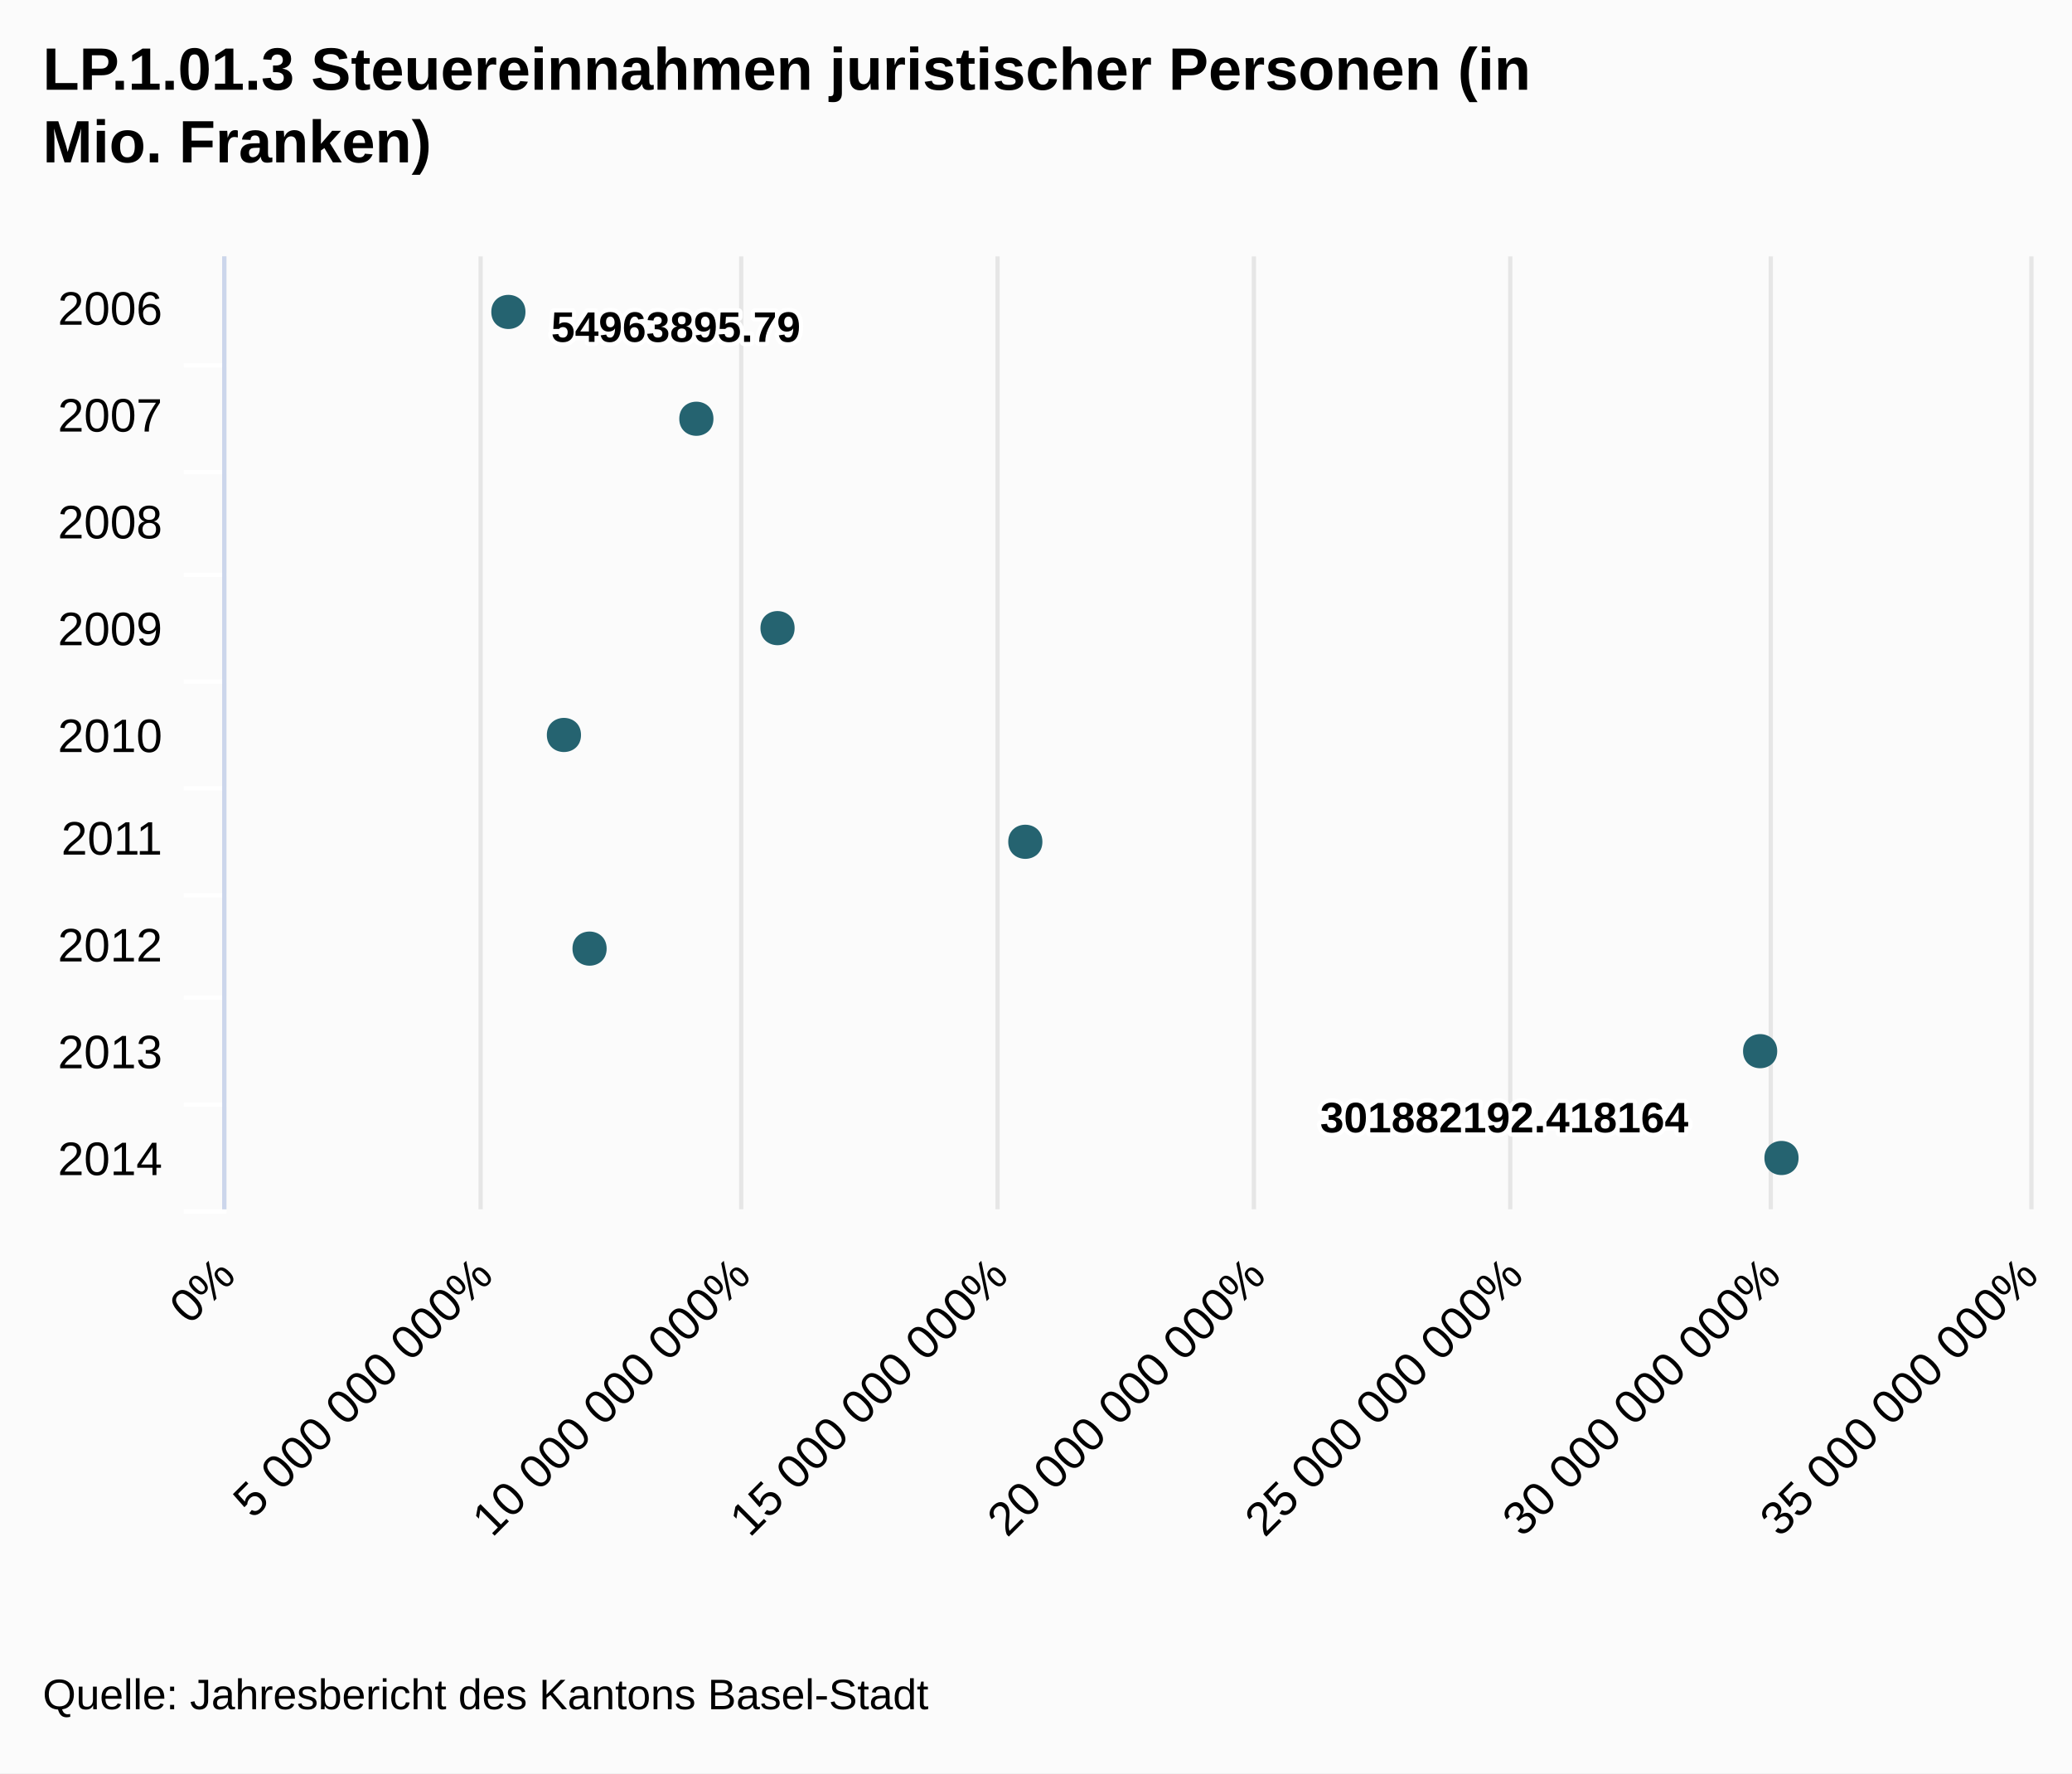
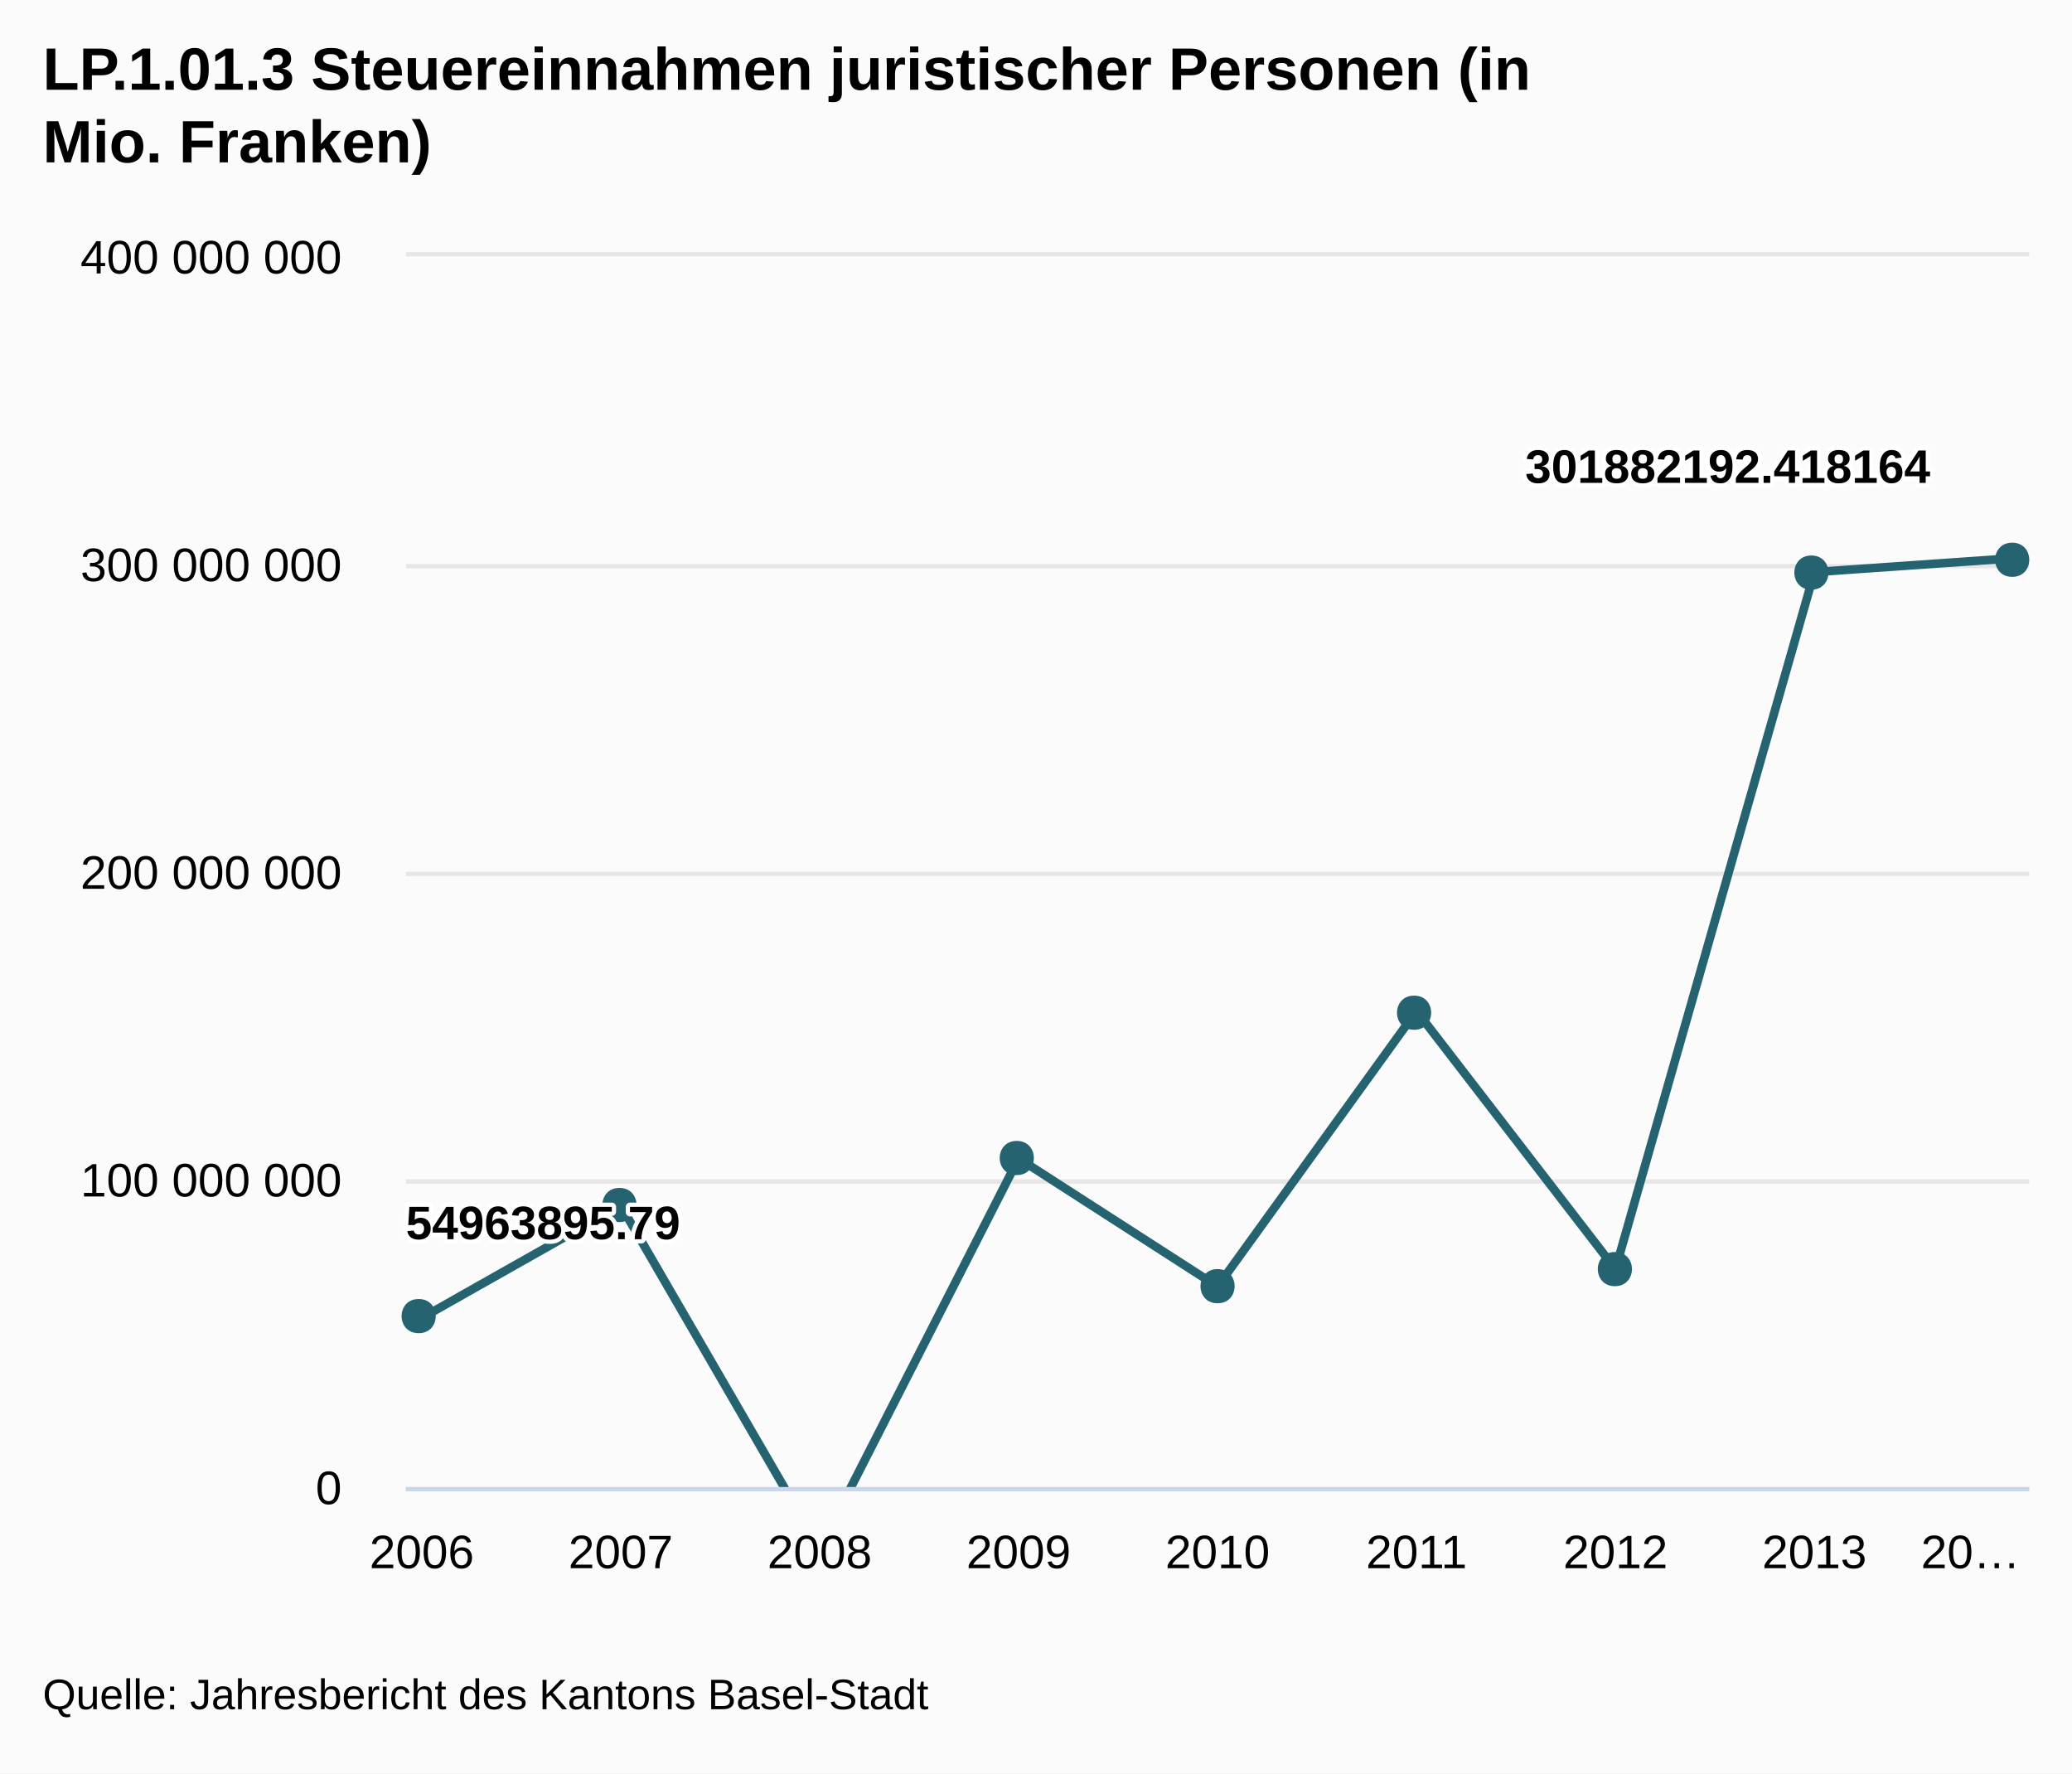
<svg xmlns="http://www.w3.org/2000/svg" class="highcharts-root" viewBox="0 0 485 415" font-family="Arial" font-size="12">
+   <defs>
+     <clipPath id="a">
+       <path fill="none" d="M0 0h380v288H0z" />
+     </clipPath>
+   </defs>
  <rect fill="#fbfbfb" class="highcharts-background" width="485" height="415" rx="0" ry="0" />
-   <path fill="none" class="highcharts-plot-background" d="M53 60h422v223H53z" />
+   <path fill="none" class="highcharts-plot-background" d="M95 60h380v288H95z" />
  <g class="highcharts-grid highcharts-xaxis-grid">
-     <path fill="none" class="highcharts-grid-line" d="M53 85.5h422m-422 25h422m-422 24h422m-422 25h422m-422 25h422m-422 25h422m-422 24h422m-422 25h422m-422 25h422" />
+     <path fill="none" class="highcharts-grid-line" d="M98.5 60v288m46-288v288m47-288v288m46-288v288m47-288v288m47-288v288m46-288v288m47-288v288m46-288v288" />
  </g>
  <g class="highcharts-grid highcharts-yaxis-grid">
-     <path fill="none" stroke="#e6e6e6" class="highcharts-grid-line" d="M52.5 60v223m60-223v223m61-223v223m60-223v223m60-223v223m60-223v223m61-223v223m61-223v223" />
+     <path fill="none" stroke="#e6e6e6" class="highcharts-grid-line" d="M95 348.5h380m-380-72h380m-380-72h380m-380-72h380m-380-73h380" />
  </g>
-   <path fill="none" class="highcharts-plot-border" d="M53 60h422v223H53z" />
+   <path fill="none" class="highcharts-plot-border" d="M95 60h380v288H95z" />
  <g class="highcharts-axis highcharts-xaxis">
-     <path fill="none" class="highcharts-tick" stroke="#FFF" d="M53 85.5H43m10 25H43m10 24H43m10 25H43m10 25H43m10 25H43m10 24H43m10 25H43m10 25H43" />
-     <path fill="none" class="highcharts-axis-line" stroke="#ccd6eb" d="M52.5 60v223" />
+     <path fill="none" class="highcharts-axis-line" stroke="#ccd6eb" d="M95 348.5h380" />
  </g>
  <g class="highcharts-axis highcharts-yaxis">
-     <path fill="none" class="highcharts-axis-line" d="M53 283h422" />
+     <path fill="none" class="highcharts-axis-line" d="M95 60v288" />
  </g>
  <g class="highcharts-series-group">
-     <g class="highcharts-markers highcharts-series-0 highcharts-scatter-series highcharts-color-undefined highcharts-tracker">
-       <path fill="#256370" d="M421 271c0-5.328-8-5.328-8 0s8 5.328 8 0zm-5-25c0-5.328-8-5.328-8 0s8 5.328 8 0zm-274-24c0-5.328-8-5.328-8 0s8 5.328 8 0zm102-25c0-5.328-8-5.328-8 0s8 5.328 8 0zm-108-25c0-5.328-8-5.328-8 0s8 5.328 8 0zm50-25c0-5.328-8-5.328-8 0s8 5.328 8 0zm-19-49c0-5.328-8-5.328-8 0s8 5.328 8 0zm-44-25c0-5.328-8-5.328-8 0s8 5.328 8 0z" class="highcharts-point" />
+     <g class="highcharts-series highcharts-series-0 highcharts-line-series highcharts-color-undefined" transform="translate(95 60)" clip-path="url(#a)">
+       <path fill="none" d="M3.725 248.426l46.57-26.33 46.568 80.31 46.568-91.31L190 241.079l46.569-64.48 46.568 60.42L329.706 73.88l46.569-3.235" class="highcharts-graph" stroke="#256370" stroke-width="2" stroke-linejoin="round" stroke-linecap="round" />
+       <path fill="none" d="M-6.275 248.426h10l46.57-26.33 46.568 80.31 46.568-91.31L190 241.079l46.569-64.48 46.568 60.42L329.706 73.88l46.569-3.235h10" stroke-linejoin="round" stroke="rgba(192,192,192,0)" stroke-width="22" class="highcharts-tracker" />
+     </g>
+     <g class="highcharts-markers highcharts-series-0 highcharts-line-series highcharts-color-undefined highcharts-tracker">
+       <path fill="#256370" d="M471 127c5.328 0 5.328 8 0 8s-5.328-8 0-8zm-47 3c5.328 0 5.328 8 0 8s-5.328-8 0-8zm-46 163c5.328 0 5.328 8 0 8s-5.328-8 0-8zm-47-60c5.328 0 5.328 8 0 8s-5.328-8 0-8zm-46 64c5.328 0 5.328 8 0 8s-5.328-8 0-8zm-47-30c5.328 0 5.328 8 0 8s-5.328-8 0-8zm-93 11c5.328 0 5.328 8 0 8s-5.328-8 0-8zm-47 26c5.328 0 5.328 8 0 8s-5.328-8 0-8z" class="highcharts-point" />
    </g>
  </g>
  <text x="10" class="highcharts-title" style="width:421px" y="21" color="#000" font-size="14" font-weight="700">
    <tspan>LP.1.01.3 Steuereinnahmen juristischer Personen (in</tspan>
    <tspan dy="17" x="10">Mio. Franken)</tspan>
  </text>
-   <g class="highcharts-data-labels highcharts-series-0 highcharts-scatter-series highcharts-color-undefined highcharts-tracker">
-     <text x="5" style="text-outline:1px contrast" y="15" font-size="10" font-weight="700" color="#000" transform="translate(124 65)" class="highcharts-label highcharts-data-label highcharts-data-label-color-undefined">
-       <tspan x="5" y="15" class="highcharts-text-outline" fill="#FFF" stroke="#FFF" stroke-width="2" stroke-linejoin="round">54963895.79</tspan>
-       <tspan x="5" y="15">54963895.79</tspan>
+   <g class="highcharts-data-labels highcharts-series-0 highcharts-line-series highcharts-color-undefined">
+     <text x="5" style="text-outline:1px contrast" y="16" font-size="11" font-weight="700" color="#000" transform="translate(90 274)" class="highcharts-label highcharts-data-label highcharts-data-label-color-undefined">
+       <tspan x="5" y="16" class="highcharts-text-outline" fill="#FFF" stroke="#FFF" stroke-width="2" stroke-linejoin="round">54963895.79</tspan>
+       <tspan x="5" y="16">54963895.79</tspan>
    </text>
-     <text x="5" style="text-outline:1px contrast" y="15" font-size="10" font-weight="700" color="#000" transform="translate(304 250)" class="highcharts-label highcharts-data-label highcharts-data-label-color-undefined">
-       <tspan x="5" y="15" class="highcharts-text-outline" fill="#FFF" stroke="#FFF" stroke-width="2" stroke-linejoin="round">301882192.418164</tspan>
-       <tspan x="5" y="15">301882192.418164</tspan>
+     <text x="5" style="text-outline:1px contrast" y="16" font-size="11" font-weight="700" color="#000" transform="translate(352 97)" class="highcharts-label highcharts-data-label highcharts-data-label-color-undefined">
+       <tspan x="5" y="16" class="highcharts-text-outline" fill="#FFF" stroke="#FFF" stroke-width="2" stroke-linejoin="round">301882192.418164</tspan>
+       <tspan x="5" y="16">301882192.418164</tspan>
    </text>
  </g>
-   <g class="highcharts-axis-labels highcharts-xaxis-labels" text-anchor="end" color="#000" cursor="default" font-size="11">
-     <text x="38" style="width:150px" y="76">
-       <tspan>2006</tspan>
-     </text>
-     <text x="38" style="width:150px" y="101">
-       <tspan>2007</tspan>
-     </text>
-     <text x="38" style="width:150px" y="126">
-       <tspan>2008</tspan>
-     </text>
-     <text x="38" style="width:150px" y="151">
-       <tspan>2009</tspan>
-     </text>
-     <text x="38" style="width:150px" y="176">
-       <tspan>2010</tspan>
-     </text>
-     <text x="38" style="width:150px" y="200">
-       <tspan>2011</tspan>
-     </text>
-     <text x="38" style="width:150px" y="225">
-       <tspan>2012</tspan>
-     </text>
-     <text x="38" style="width:150px" y="250">
-       <tspan>2013</tspan>
-     </text>
-     <text x="38" style="width:150px" y="275">
-       <tspan>2014</tspan>
+   <g class="highcharts-axis-labels highcharts-xaxis-labels" text-anchor="middle" color="#000" cursor="default" font-size="11">
+     <text x="98.725" y="367">
+             2006
+         </text>
+     <text x="145.294" y="367">
+             2007
+         </text>
+     <text x="191.863" y="367">
+             2008
+         </text>
+     <text x="238.431" y="367">
+             2009
+         </text>
+     <text x="285" y="367">
+             2010
+         </text>
+     <text x="331.569" y="367">
+             2011
+         </text>
+     <text x="378.137" y="367">
+             2012
+         </text>
+     <text x="424.706" y="367">
+             2013
+         </text>
+     <text x="461.262" style="width:27.475" y="367" text-overflow="ellipsis">
+       <tspan>20…</tspan>
    </text>
  </g>
  <g class="highcharts-axis-labels highcharts-yaxis-labels" text-anchor="end" color="#000" cursor="default" font-size="11">
-     <text x="55.593" style="width:415px" transform="rotate(-45 55.593 299)" y="299" text-overflow="ellipsis">
-       <tspan>0%</tspan>
+     <text x="80" style="width:150px" y="352">
+       <tspan>0</tspan>
    </text>
-     <text x="115.878" style="width:415px" transform="rotate(-45 115.878 299)" y="299" text-overflow="ellipsis">
-       <tspan>5 000 000 000%</tspan>
+     <text x="80" style="width:150px" y="280">
+       <tspan>100 000 000</tspan>
    </text>
-     <text x="176.164" style="width:415px" transform="rotate(-45 176.164 299)" y="299" text-overflow="ellipsis">
-       <tspan>10 000 000 000%</tspan>
+     <text x="80" style="width:150px" y="208">
+       <tspan>200 000 000</tspan>
    </text>
-     <text x="236.45" style="width:415px" transform="rotate(-45 236.45 299)" y="299" text-overflow="ellipsis">
-       <tspan>15 000 000 000%</tspan>
+     <text x="80" style="width:150px" y="136">
+       <tspan>300 000 000</tspan>
    </text>
-     <text x="296.736" style="width:415px" transform="rotate(-45 296.736 299)" y="299" text-overflow="ellipsis">
-       <tspan>20 000 000 000%</tspan>
-     </text>
-     <text x="357.021" style="width:415px" transform="rotate(-45 357.021 299)" y="299" text-overflow="ellipsis">
-       <tspan>25 000 000 000%</tspan>
-     </text>
-     <text x="417.307" style="width:415px" transform="rotate(-45 417.307 299)" y="299" text-overflow="ellipsis">
-       <tspan>30 000 000 000%</tspan>
-     </text>
-     <text x="477.593" style="width:415px" transform="rotate(-45 477.593 299)" y="299" text-overflow="ellipsis">
-       <tspan>35 000 000 000%</tspan>
+     <text x="80" style="width:150px" y="64">
+       <tspan>400 000 000</tspan>
    </text>
  </g>
  <text x="10" class="highcharts-credits" y="400" cursor="default" color="#000" font-size="10">
    <tspan>Quelle: Jahresbericht des Kantons Basel-Stadt</tspan>
  </text>
</svg>
